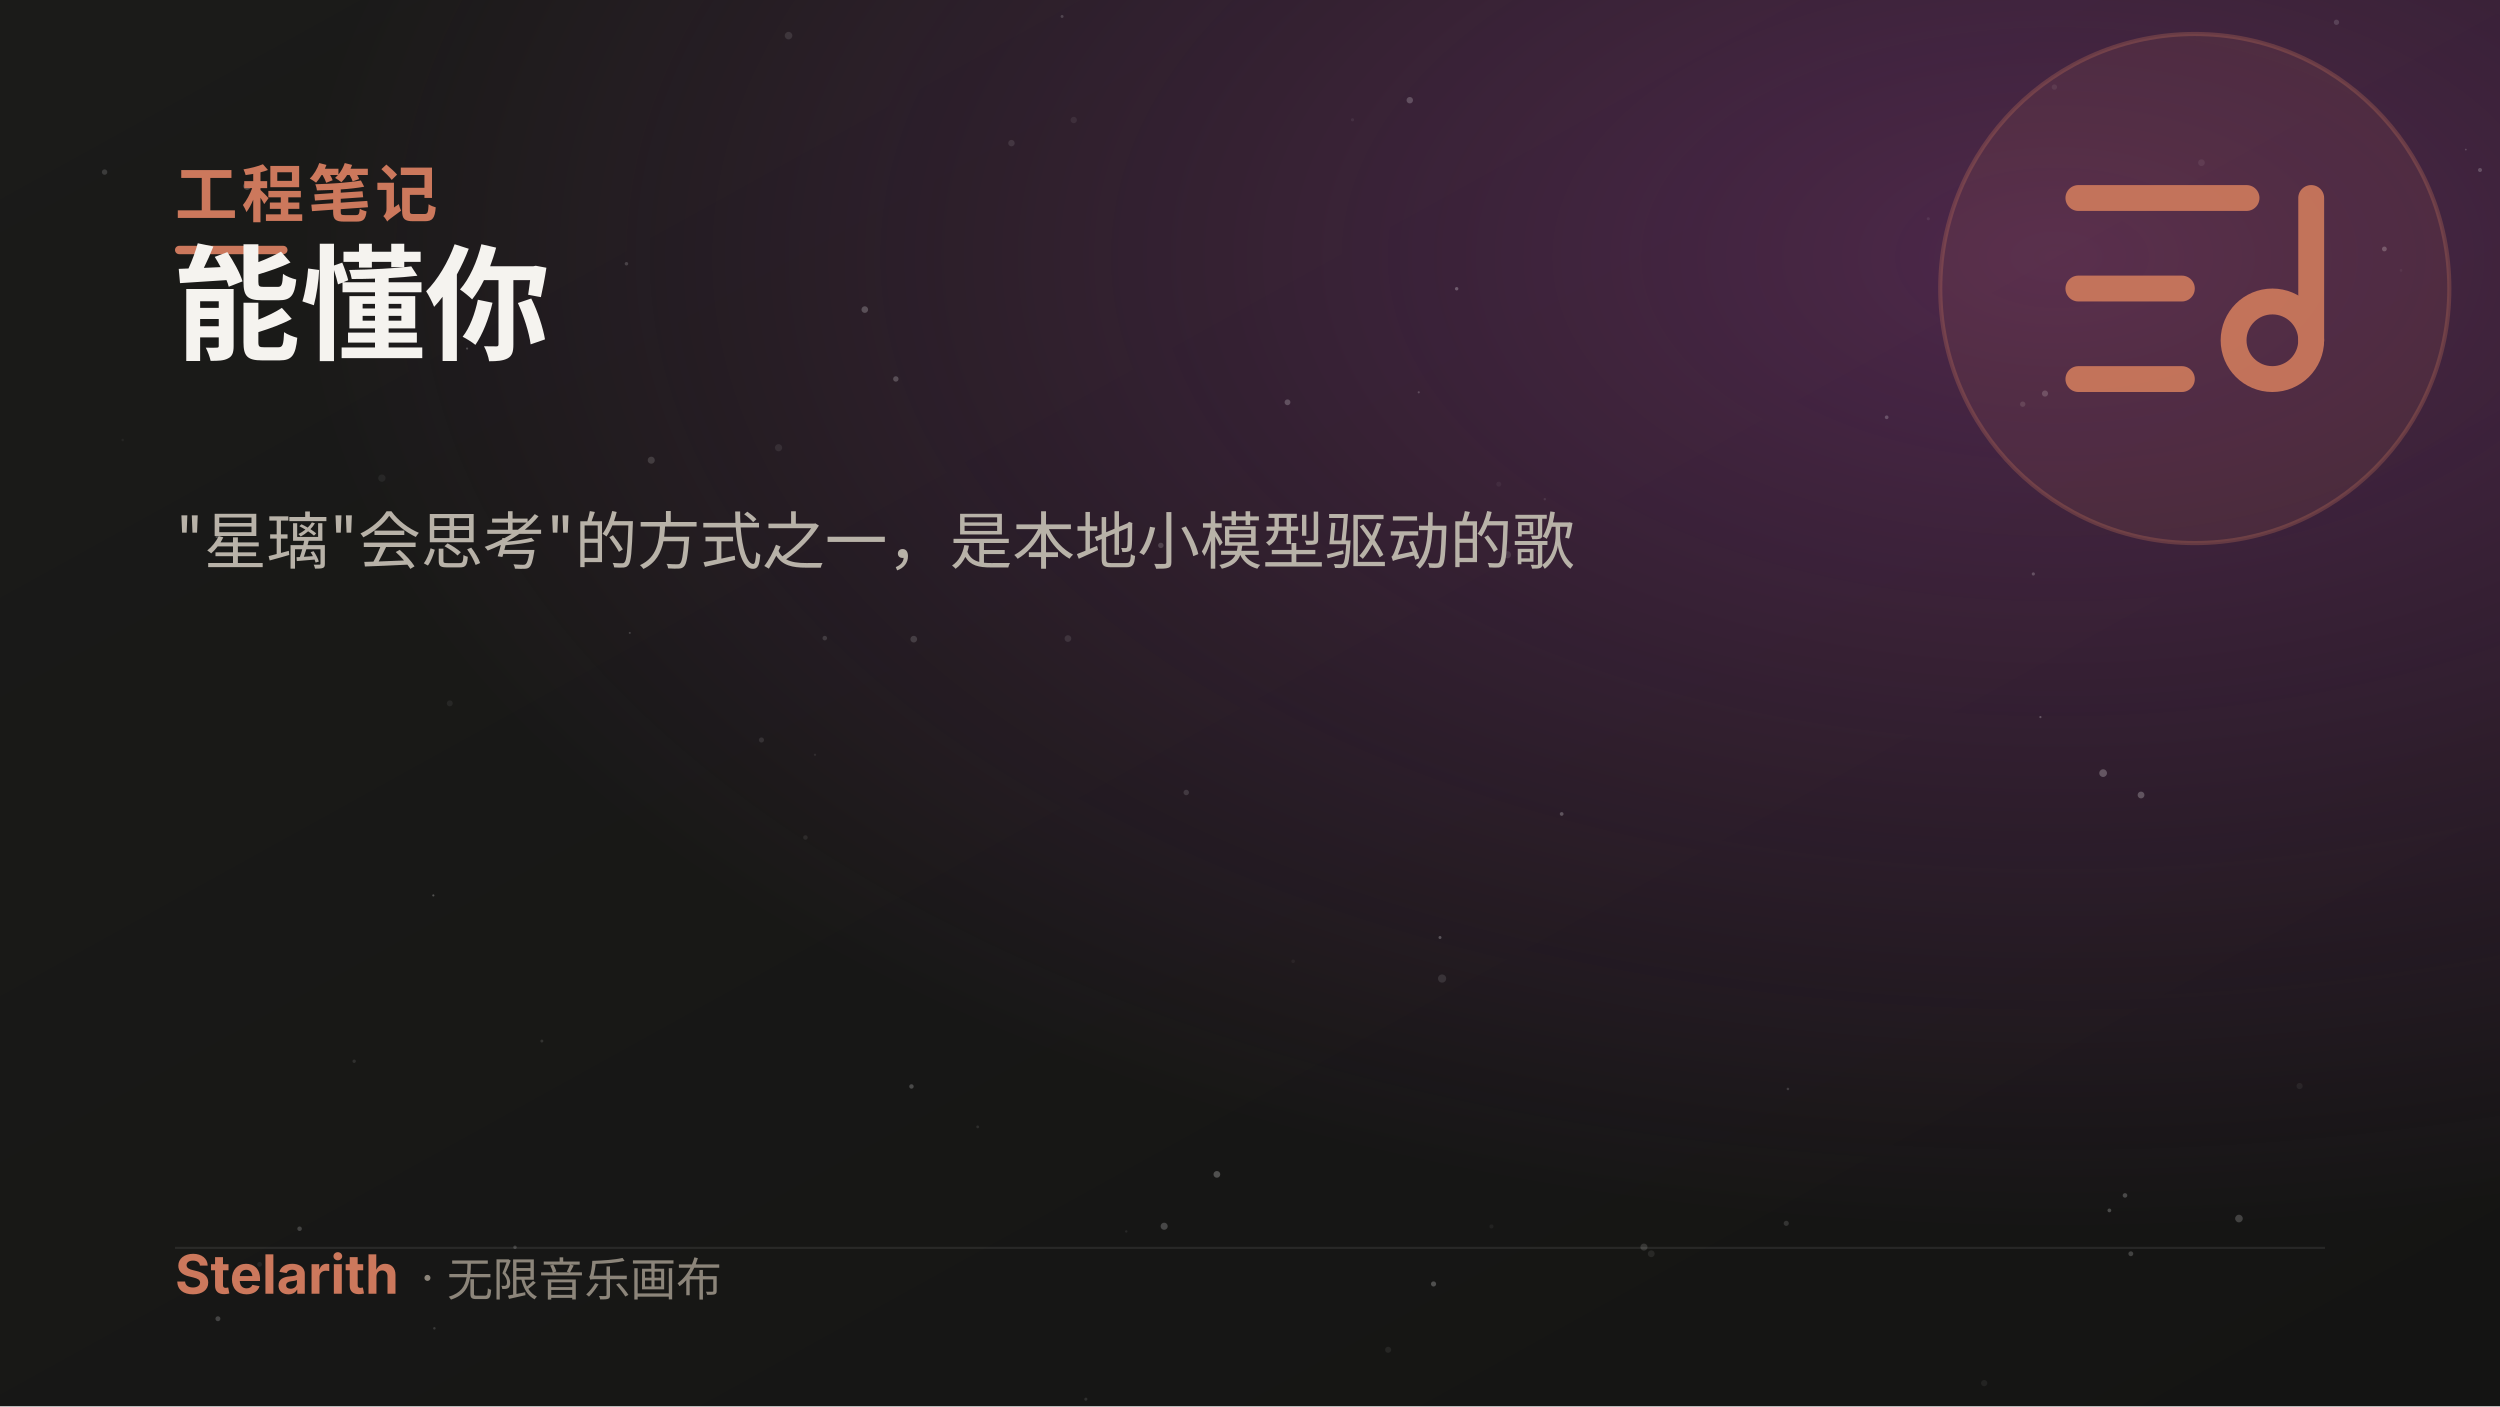
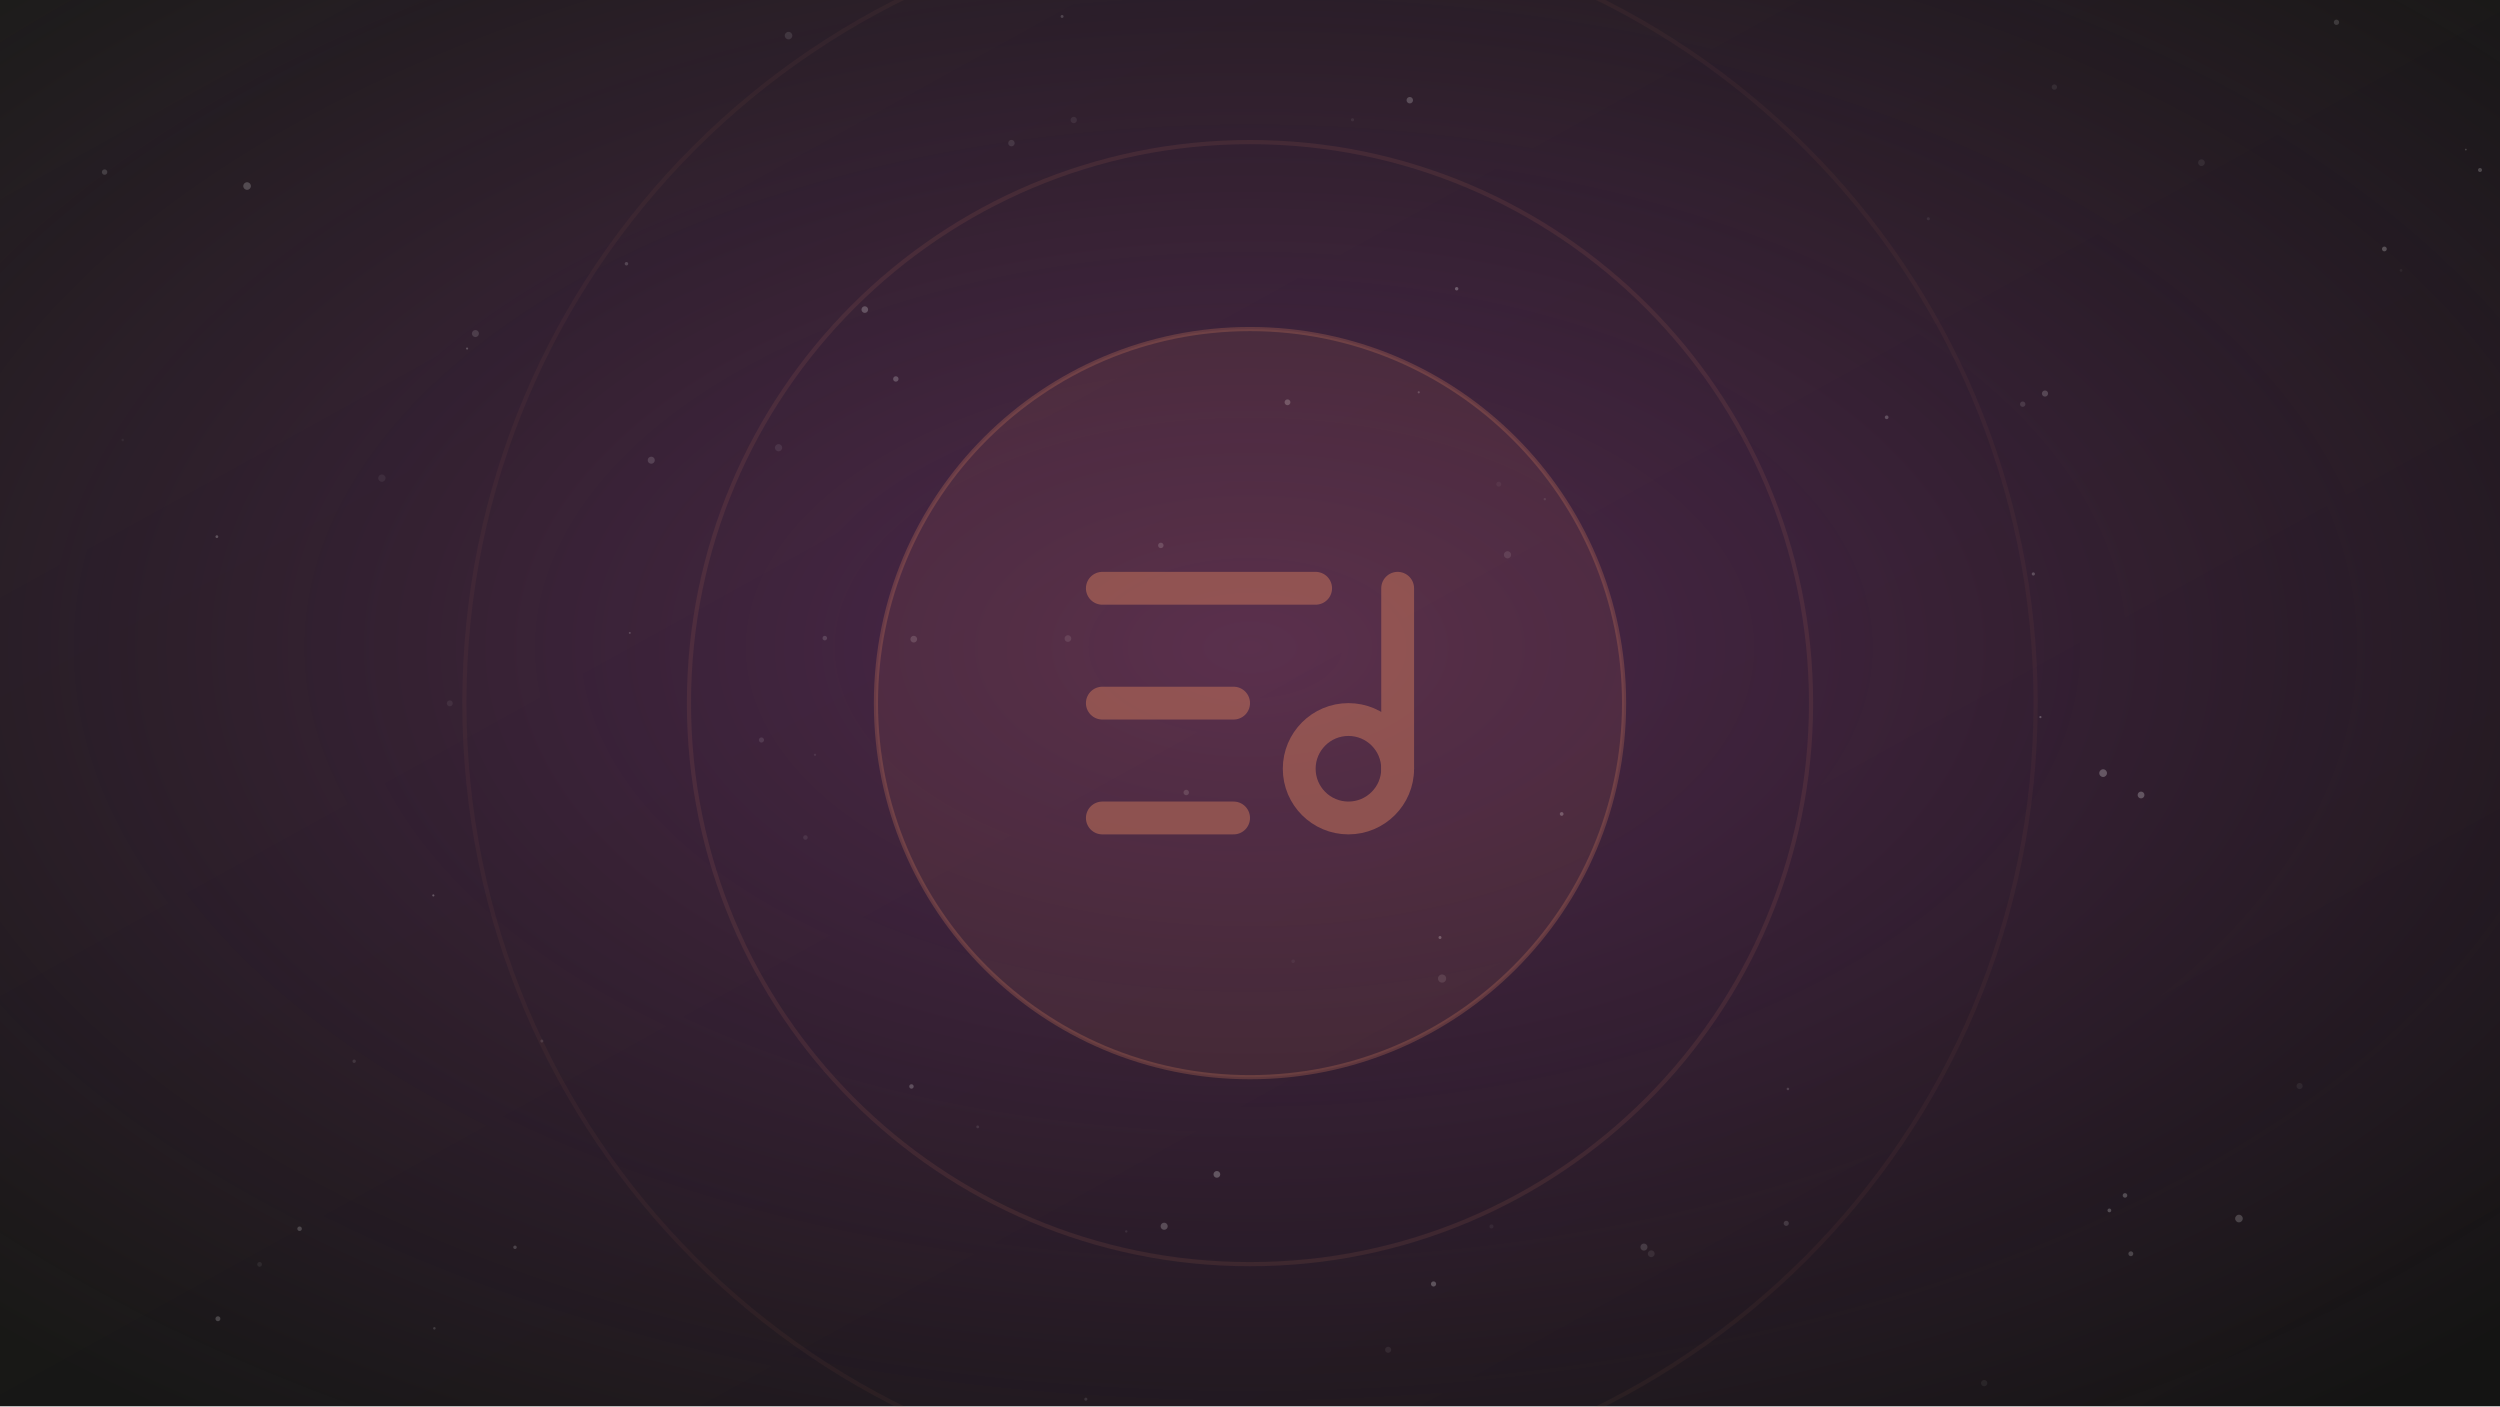
<svg xmlns="http://www.w3.org/2000/svg" width="1200" height="675" viewBox="0 0 1200 675" role="img" aria-label="小模型本地歌单策展：不收集数据也能懂你">
  <defs>
    <linearGradient id="bg" x1="0" y1="0" x2="1" y2="1">
      <stop offset="0" stop-color="#1b1b19" />
      <stop offset="1" stop-color="#141413" />
    </linearGradient>
-     <radialGradient id="glow" cx="0.82" cy="0.18" r="0.7">
+     <radialGradient id="glow" cx="0.5" cy="0.46" r="0.7">
      <stop offset="0" stop-color="hsl(303 55% 55%)" stop-opacity="0.30" />
      <stop offset="1" stop-color="hsl(303 55% 55%)" stop-opacity="0" />
    </radialGradient>
  </defs>
  <rect width="1200" height="675" fill="url(#bg)" />
  <rect width="1200" height="675" fill="url(#glow)" />
  <circle cx="509.8" cy="7.9" r="0.71" fill="#ffffff" opacity="0.171" />
  <circle cx="858.2" cy="522.7" r="0.62" fill="#ffffff" opacity="0.159" />
  <circle cx="569.4" cy="380.4" r="1.31" fill="#ffffff" opacity="0.135" />
  <circle cx="386.6" cy="402.0" r="1.09" fill="#ffffff" opacity="0.082" />
  <circle cx="905.6" cy="200.3" r="0.89" fill="#ffffff" opacity="0.213" />
  <circle cx="124.6" cy="606.9" r="1.13" fill="#ffffff" opacity="0.070" />
  <circle cx="183.3" cy="229.5" r="1.76" fill="#ffffff" opacity="0.060" />
  <circle cx="1056.7" cy="78.1" r="1.61" fill="#ffffff" opacity="0.072" />
  <circle cx="485.5" cy="68.7" r="1.55" fill="#ffffff" opacity="0.104" />
  <circle cx="666.3" cy="647.9" r="1.46" fill="#ffffff" opacity="0.070" />
  <circle cx="1009.5" cy="371.1" r="1.85" fill="#ffffff" opacity="0.252" />
  <circle cx="618.0" cy="193.1" r="1.40" fill="#ffffff" opacity="0.219" />
  <circle cx="1012.5" cy="581.0" r="0.91" fill="#ffffff" opacity="0.224" />
  <circle cx="979.4" cy="344.2" r="0.53" fill="#ffffff" opacity="0.241" />
  <circle cx="584.1" cy="563.7" r="1.62" fill="#ffffff" opacity="0.248" />
  <circle cx="688.1" cy="616.3" r="1.24" fill="#ffffff" opacity="0.245" />
  <circle cx="741.5" cy="239.6" r="0.57" fill="#ffffff" opacity="0.093" />
  <circle cx="925.6" cy="105.0" r="0.74" fill="#ffffff" opacity="0.071" />
  <circle cx="691.2" cy="450.0" r="0.72" fill="#ffffff" opacity="0.255" />
  <circle cx="391.2" cy="362.3" r="0.52" fill="#ffffff" opacity="0.084" />
  <circle cx="104.6" cy="633.0" r="1.19" fill="#ffffff" opacity="0.196" />
  <circle cx="792.6" cy="601.8" r="1.64" fill="#ffffff" opacity="0.081" />
  <circle cx="1121.5" cy="10.7" r="1.28" fill="#ffffff" opacity="0.142" />
  <circle cx="749.6" cy="390.7" r="0.90" fill="#ffffff" opacity="0.249" />
  <circle cx="58.9" cy="211.2" r="0.60" fill="#ffffff" opacity="0.047" />
  <circle cx="558.8" cy="588.6" r="1.71" fill="#ffffff" opacity="0.213" />
  <circle cx="1022.8" cy="601.8" r="1.17" fill="#ffffff" opacity="0.194" />
  <circle cx="719.4" cy="232.4" r="1.19" fill="#ffffff" opacity="0.050" />
  <circle cx="224.2" cy="167.3" r="0.51" fill="#ffffff" opacity="0.218" />
  <circle cx="1103.8" cy="521.3" r="1.48" fill="#ffffff" opacity="0.062" />
  <circle cx="976.0" cy="275.5" r="0.77" fill="#ffffff" opacity="0.212" />
  <circle cx="104.1" cy="257.6" r="0.67" fill="#ffffff" opacity="0.227" />
  <circle cx="952.4" cy="663.9" r="1.51" fill="#ffffff" opacity="0.059" />
  <circle cx="247.2" cy="598.7" r="0.83" fill="#ffffff" opacity="0.179" />
  <circle cx="620.7" cy="461.4" r="0.87" fill="#ffffff" opacity="0.044" />
  <circle cx="373.7" cy="214.9" r="1.74" fill="#ffffff" opacity="0.079" />
  <circle cx="395.9" cy="306.3" r="1.09" fill="#ffffff" opacity="0.144" />
  <circle cx="438.6" cy="306.8" r="1.61" fill="#ffffff" opacity="0.149" />
  <circle cx="515.4" cy="57.6" r="1.53" fill="#ffffff" opacity="0.069" />
  <circle cx="649.2" cy="57.5" r="0.76" fill="#ffffff" opacity="0.066" />
  <circle cx="260.1" cy="499.7" r="0.71" fill="#ffffff" opacity="0.118" />
  <circle cx="540.6" cy="591.1" r="0.57" fill="#ffffff" opacity="0.082" />
  <circle cx="1027.7" cy="381.6" r="1.64" fill="#ffffff" opacity="0.244" />
  <circle cx="1152.5" cy="129.8" r="0.65" fill="#ffffff" opacity="0.048" />
  <circle cx="430.0" cy="181.9" r="1.30" fill="#ffffff" opacity="0.213" />
  <circle cx="143.8" cy="589.8" r="1.09" fill="#ffffff" opacity="0.191" />
  <circle cx="170.0" cy="509.4" r="0.81" fill="#ffffff" opacity="0.109" />
  <circle cx="312.6" cy="220.9" r="1.70" fill="#ffffff" opacity="0.145" />
  <circle cx="50.2" cy="82.6" r="1.30" fill="#ffffff" opacity="0.150" />
  <circle cx="1074.7" cy="584.9" r="1.83" fill="#ffffff" opacity="0.194" />
  <circle cx="215.9" cy="337.6" r="1.42" fill="#ffffff" opacity="0.066" />
  <circle cx="789.1" cy="598.6" r="1.70" fill="#ffffff" opacity="0.139" />
  <circle cx="692.2" cy="469.7" r="1.96" fill="#ffffff" opacity="0.110" />
  <circle cx="365.5" cy="355.2" r="1.23" fill="#ffffff" opacity="0.108" />
  <circle cx="1144.5" cy="119.5" r="1.15" fill="#ffffff" opacity="0.232" />
  <circle cx="715.9" cy="588.7" r="0.99" fill="#ffffff" opacity="0.053" />
  <circle cx="469.3" cy="540.9" r="0.68" fill="#ffffff" opacity="0.101" />
  <circle cx="302.3" cy="303.8" r="0.48" fill="#ffffff" opacity="0.176" />
  <circle cx="1183.6" cy="71.8" r="0.44" fill="#ffffff" opacity="0.189" />
  <circle cx="857.4" cy="587.2" r="1.23" fill="#ffffff" opacity="0.134" />
  <circle cx="521.2" cy="671.6" r="0.74" fill="#ffffff" opacity="0.109" />
  <circle cx="1190.4" cy="81.6" r="0.97" fill="#ffffff" opacity="0.206" />
  <circle cx="208.0" cy="429.8" r="0.51" fill="#ffffff" opacity="0.256" />
  <circle cx="699.2" cy="138.6" r="0.82" fill="#ffffff" opacity="0.260" />
  <circle cx="378.5" cy="17.1" r="1.81" fill="#ffffff" opacity="0.109" />
  <circle cx="676.7" cy="48.1" r="1.55" fill="#ffffff" opacity="0.210" />
  <circle cx="300.7" cy="126.6" r="0.84" fill="#ffffff" opacity="0.169" />
  <circle cx="681.0" cy="188.3" r="0.52" fill="#ffffff" opacity="0.188" />
  <circle cx="970.9" cy="194.0" r="1.29" fill="#ffffff" opacity="0.118" />
  <circle cx="437.5" cy="521.5" r="1.07" fill="#ffffff" opacity="0.222" />
  <circle cx="981.6" cy="188.9" r="1.48" fill="#ffffff" opacity="0.183" />
  <circle cx="118.6" cy="89.3" r="1.83" fill="#ffffff" opacity="0.202" />
  <circle cx="986.1" cy="41.8" r="1.28" fill="#ffffff" opacity="0.072" />
  <circle cx="723.6" cy="266.3" r="1.73" fill="#ffffff" opacity="0.102" />
  <circle cx="228.2" cy="160.1" r="1.69" fill="#ffffff" opacity="0.131" />
  <circle cx="1020.0" cy="573.8" r="1.10" fill="#ffffff" opacity="0.221" />
  <circle cx="557.2" cy="261.8" r="1.31" fill="#ffffff" opacity="0.161" />
  <circle cx="415.1" cy="148.6" r="1.59" fill="#ffffff" opacity="0.223" />
  <circle cx="208.5" cy="637.6" r="0.60" fill="#ffffff" opacity="0.149" />
  <circle cx="512.6" cy="306.5" r="1.61" fill="#ffffff" opacity="0.103" />
-   <circle cx="1053.5" cy="138.5" r="122.18" fill="#cc785c" fill-opacity="0.10" />
-   <circle cx="1053.5" cy="138.5" r="122.18" fill="none" stroke="#cc785c" stroke-opacity="0.28" stroke-width="2" />
-   <g transform="translate(979 64) scale(6.2083)" fill="none" stroke="#cc785c" stroke-width="2" stroke-linecap="round" stroke-linejoin="round" opacity="0.92">
+   <circle cx="600" cy="337.5" r="269.3" fill="none" stroke="#cc785c" stroke-opacity="0.12" stroke-width="2" />
+   <circle cx="600" cy="337.5" r="377.1" fill="none" stroke="#cc785c" stroke-opacity="0.06" stroke-width="2" />
+   <circle cx="600" cy="337.5" r="179.55" fill="#cc785c" fill-opacity="0.10" />
+   <circle cx="600" cy="337.5" r="179.55" fill="none" stroke="#cc785c" stroke-opacity="0.28" stroke-width="2" />
+   <g transform="translate(505.5 243.0) scale(7.875)" fill="none" stroke="#cc785c" stroke-width="2" stroke-linecap="round" stroke-linejoin="round" opacity="0.5">
    <path d="M16 5H3" />
    <path d="M11 12H3" />
    <path d="M11 19H3" />
    <path d="M21 16V5" />
    <circle cx="18" cy="16" r="3" />
  </g>
-   <text x="84" y="104" font-family="Inter, 'Noto Sans SC', 'Microsoft YaHei', 'PingFang SC', 'Source Han Sans SC', sans-serif" font-size="30" font-weight="600" letter-spacing="2" fill="#cc785c">工程笔记</text>
-   <rect x="84" y="118" width="54" height="4" rx="2" fill="#cc785c" />
-   <text x="84" y="168" font-family="Inter, 'Noto Sans SC', 'Microsoft YaHei', 'PingFang SC', 'Source Han Sans SC', sans-serif" font-size="60" font-weight="700" fill="#f5f3ef">能懂你</text>
-   <text x="84" y="269.2" font-family="Inter, 'Noto Sans SC', 'Microsoft YaHei', 'PingFang SC', 'Source Han Sans SC', sans-serif" font-size="30" fill="#b8b2a8">"星璃"会思考"的方式之一，是本地小模型驱动的歌</text>
-   <line x1="84" y1="599" x2="1116" y2="599" stroke="#ffffff" stroke-opacity="0.08" stroke-width="1" />
-   <text x="84" y="621" font-family="Inter, 'Noto Sans SC', 'Microsoft YaHei', 'PingFang SC', 'Source Han Sans SC', sans-serif" font-size="26" font-weight="700" fill="#cc785c">Stelarith</text>
-   <text x="202" y="621" font-family="Inter, 'Noto Sans SC', 'Microsoft YaHei', 'PingFang SC', 'Source Han Sans SC', sans-serif" font-size="22" fill="#8c857a">· 无限音乐画布</text>
</svg>
